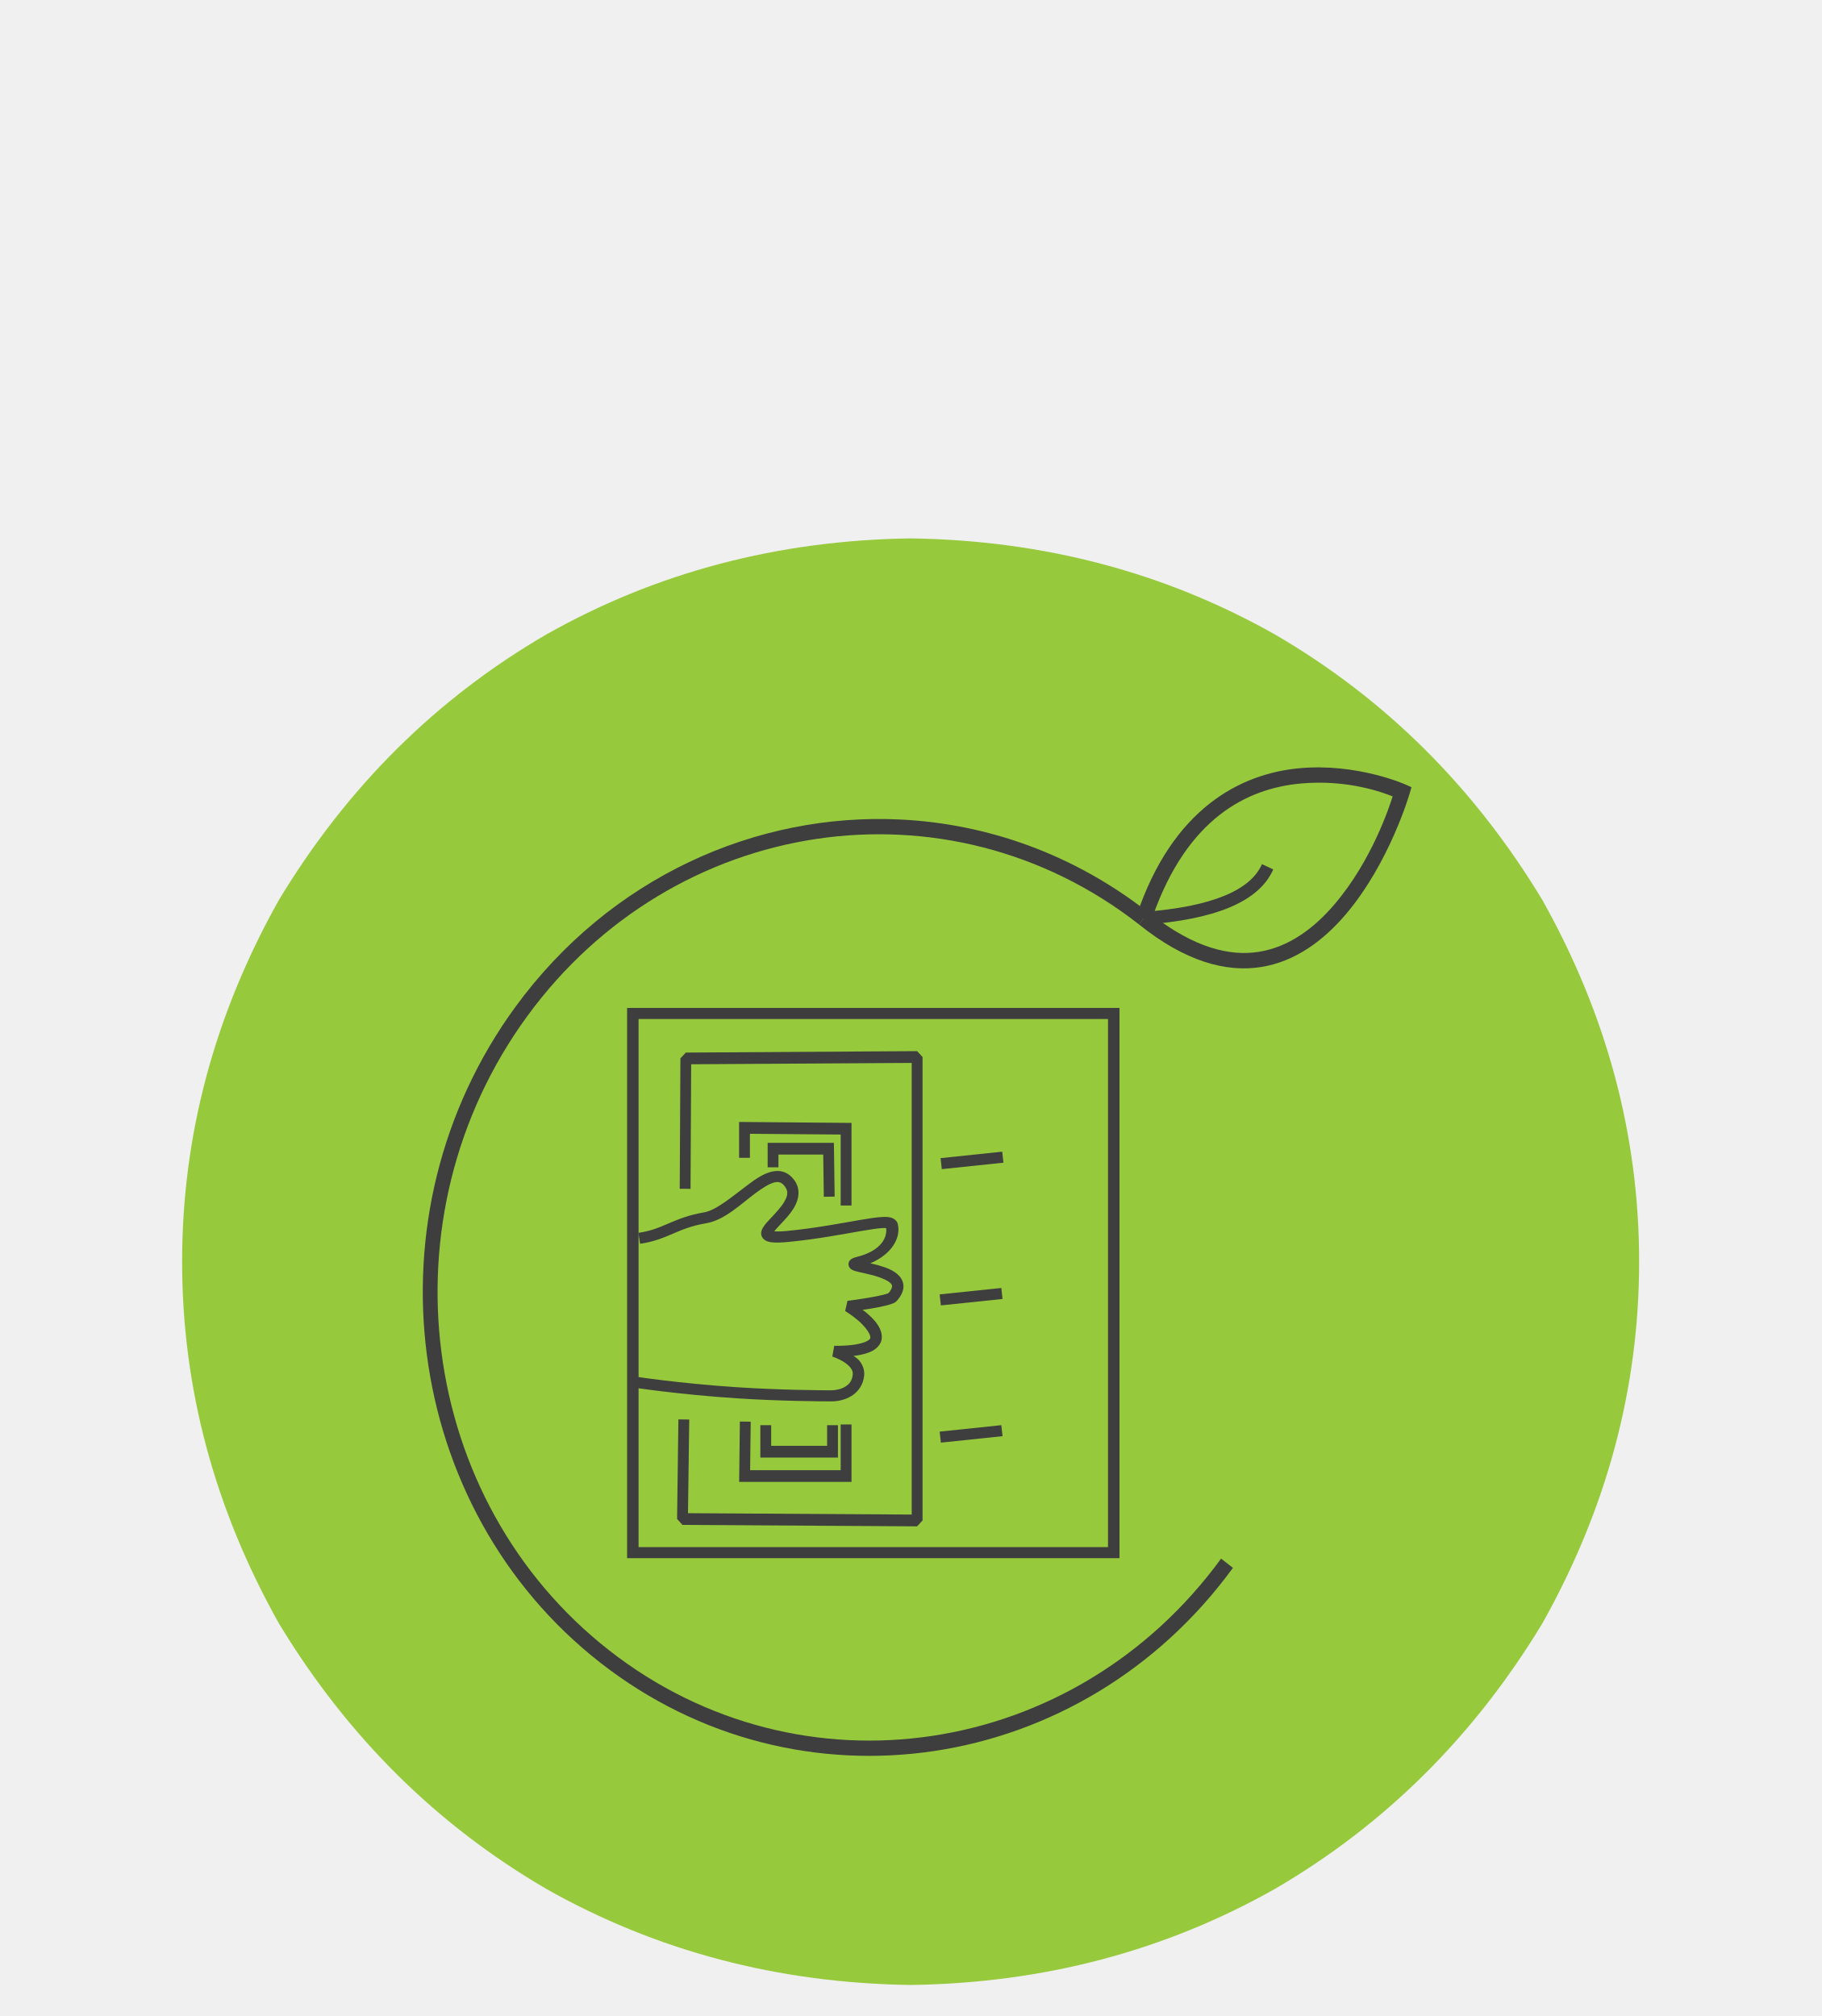
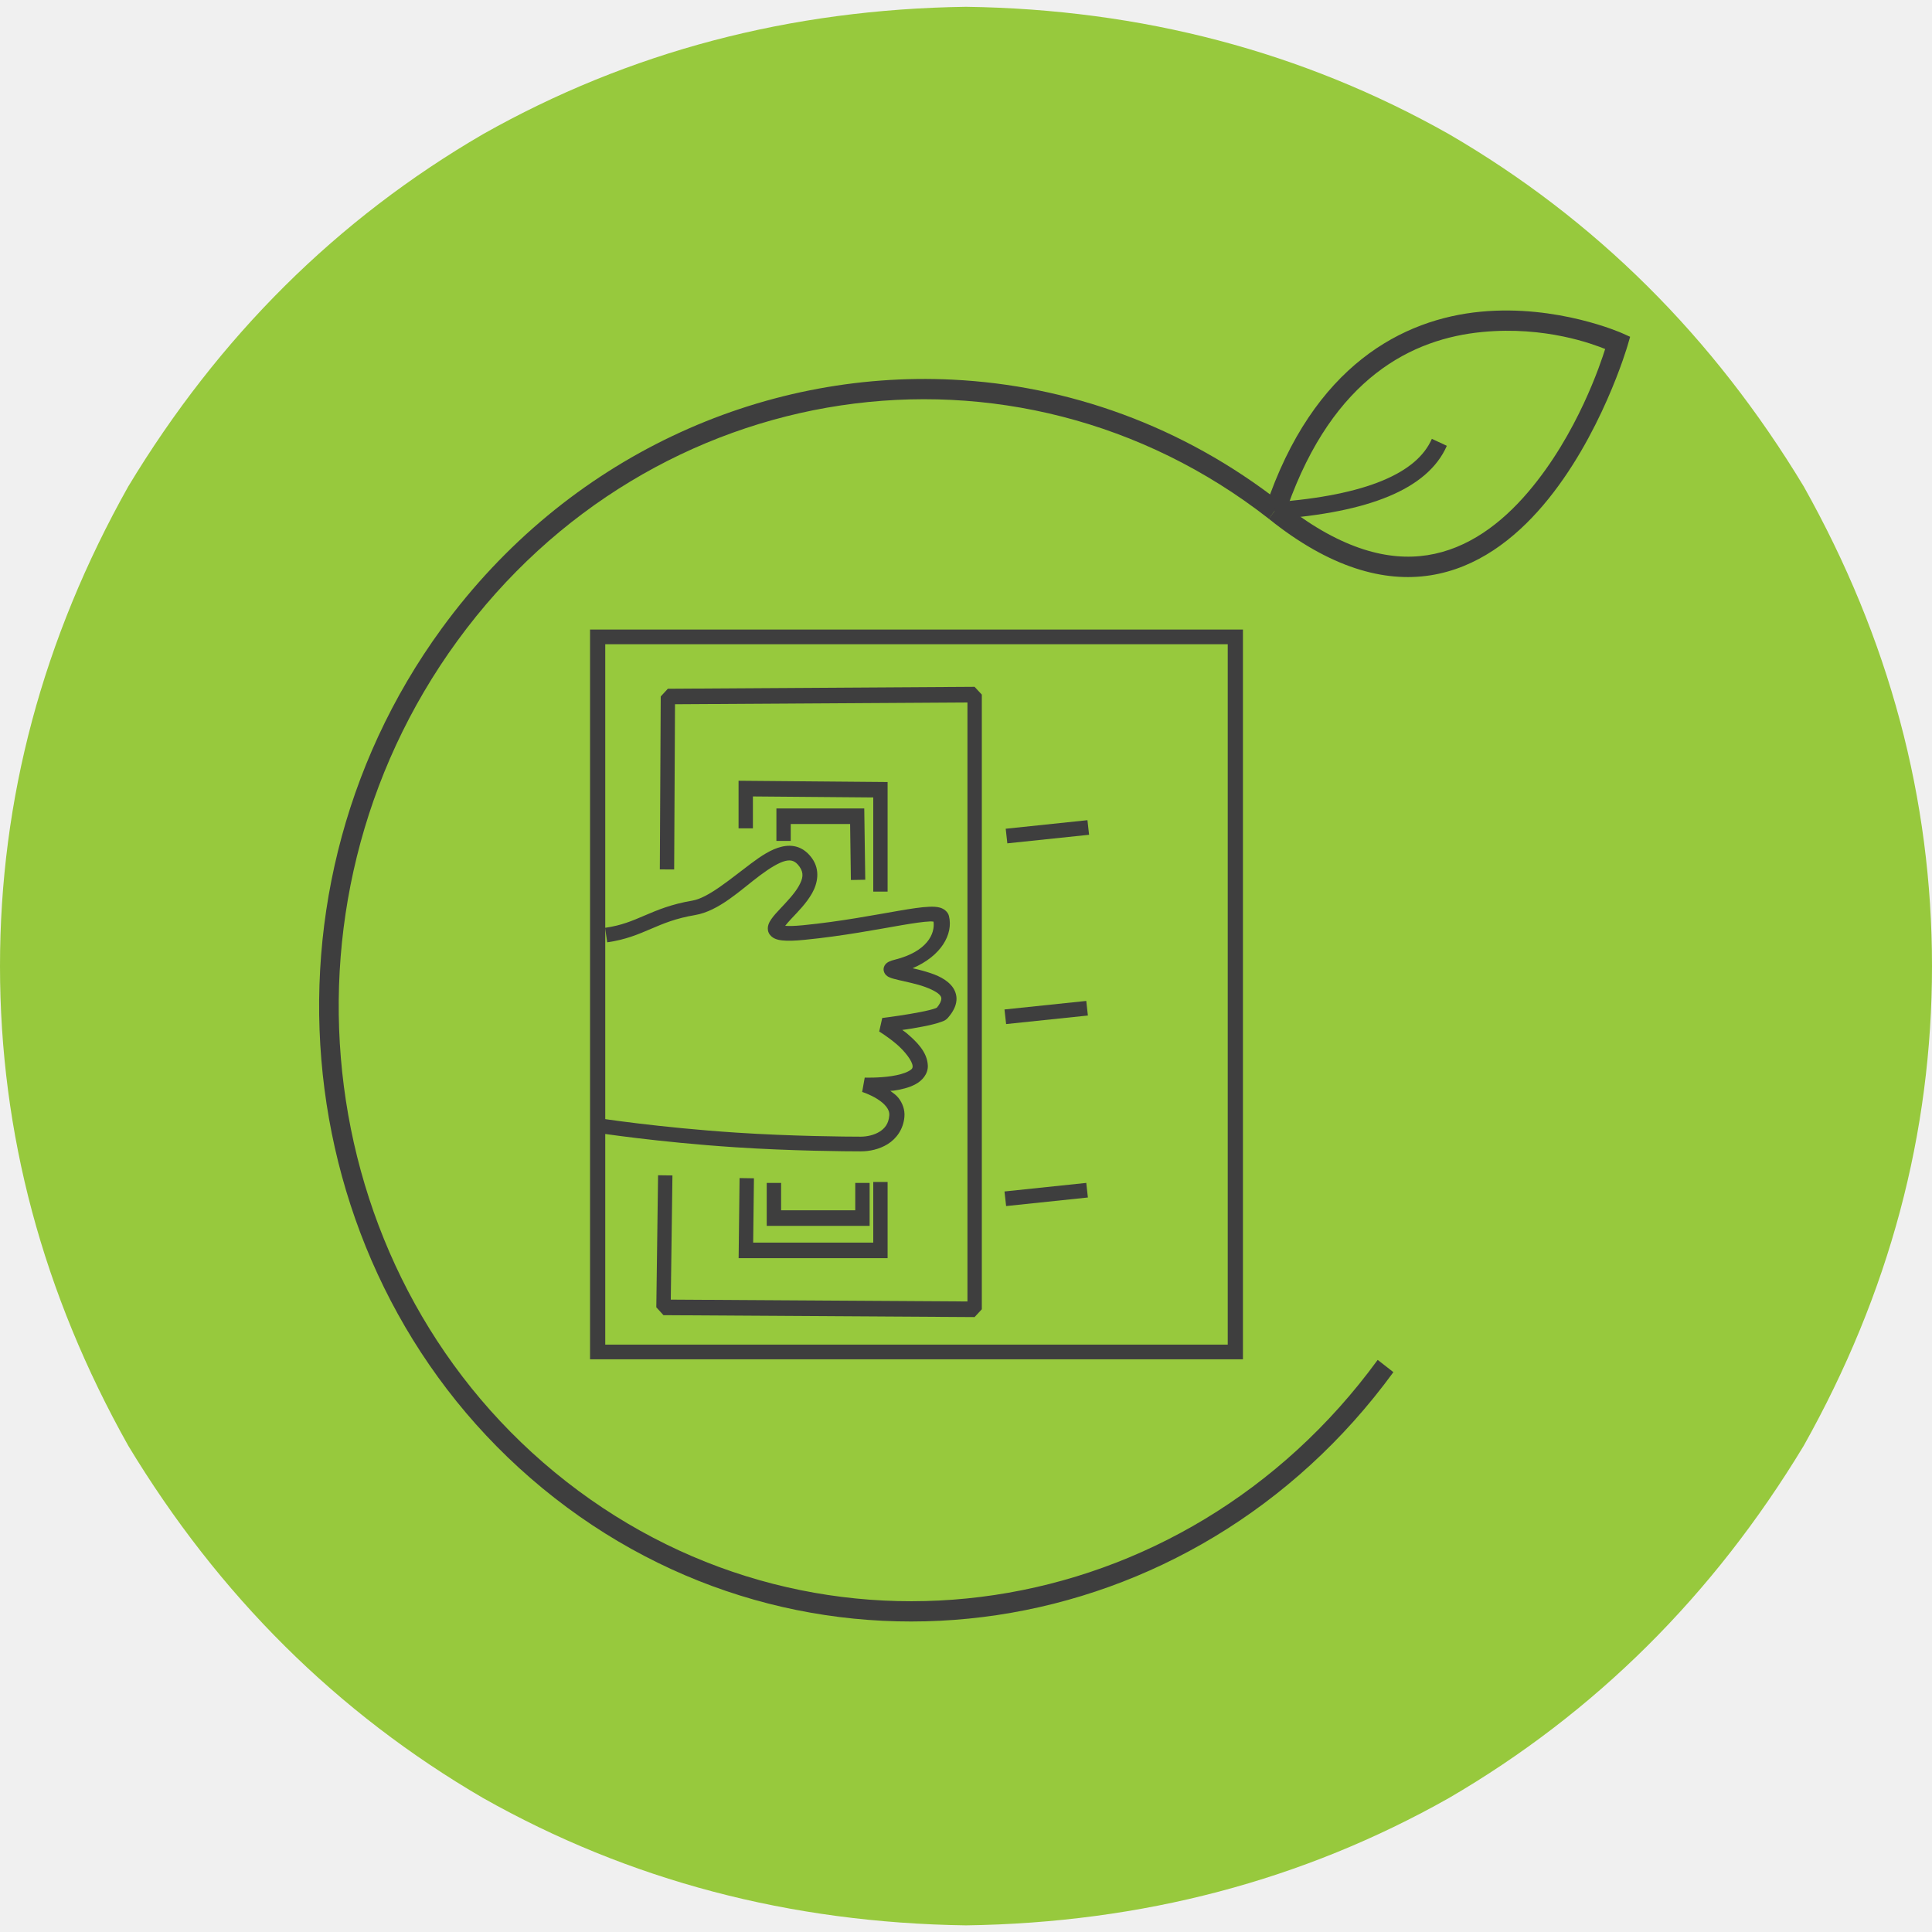
- <svg xmlns="http://www.w3.org/2000/svg" width="140" height="155" viewBox="0 0 140 155" fill="none">
+ <svg xmlns="http://www.w3.org/2000/svg" width="112" height="112" viewBox="14 41 112 112" fill="none">
  <path d="M70 152.615C80.204 152.471 89.538 150.01 98 145.231C106.462 140.299 113.317 133.491 118.564 124.81C123.521 115.974 126 106.706 126 97.005C126 87.304 123.521 78.035 118.564 69.2C113.317 60.508 106.462 53.701 98 48.778C89.538 44 80.204 41.538 70 41.394C59.796 41.538 50.462 44 42 48.778C33.538 53.701 26.683 60.508 21.436 69.2C16.479 78.035 14 87.304 14 97.005C14 106.706 16.479 115.974 21.436 124.81C26.683 133.491 33.538 140.299 42 145.231C50.462 150.01 59.796 152.471 70 152.615Z" fill="#97C93D" />
  <g clip-path="url(#clip0_2002_17)">
    <path d="M69.23 63.009C58.109 62.46 46.877 67.47 39.614 77.423C27.994 93.349 30.914 115.929 46.144 127.834C61.374 139.74 83.156 136.471 94.776 120.545L93.866 119.834C82.614 135.255 61.565 138.409 46.833 126.892C32.101 115.375 29.273 93.556 40.525 78.135C51.777 62.714 72.826 59.56 87.558 71.077L88.245 70.134C82.534 65.67 75.903 63.338 69.23 63.009Z" fill-rule="evenodd" clip-rule="evenodd" fill="#3E3E3E" />
    <path d="M99.834 59.07C95.37 59.498 90.13 62.137 87.363 70.413L87.902 70.607L87.552 71.073C91.089 73.917 94.233 74.773 96.922 74.352C99.612 73.931 101.78 72.264 103.461 70.286C106.822 66.33 108.353 61.03 108.353 61.03L108.5 60.524L108.032 60.314C108.032 60.314 104.298 58.642 99.834 59.07ZM99.938 60.245C103.591 59.895 106.366 60.955 107.053 61.232C106.803 62.023 105.46 66.144 102.604 69.505C101.035 71.352 99.089 72.819 96.751 73.184C94.505 73.536 91.823 72.855 88.63 70.402C91.306 62.862 95.888 60.633 99.938 60.245Z" fill-rule="evenodd" clip-rule="evenodd" fill="#3E3E3E" />
    <path d="M97.006 66.44C96.581 67.415 95.663 68.23 94.145 68.861C92.626 69.492 90.527 69.92 87.868 70.115L87.935 71.098C90.655 70.898 92.837 70.467 94.498 69.777C96.158 69.087 97.319 68.117 97.874 66.844L97.006 66.44Z" fill-rule="evenodd" clip-rule="evenodd" fill="#3E3E3E" />
    <path d="M48.205 77.495V119.8H86.055V77.495H48.205ZM49.087 78.346H85.173V118.949H49.087V78.346Z" fill-rule="evenodd" clip-rule="evenodd" fill="#3E3E3E" />
    <path d="M56.815 86.261V89.021H57.647V87.171L64.624 87.229V92.686H65.455V86.335L56.815 86.261Z" fill-rule="evenodd" clip-rule="evenodd" fill="#3E3E3E" />
    <path d="M59.009 87.867V89.749H59.84V88.769H63.282L63.327 92.014L64.16 92L64.102 87.867L59.009 87.867Z" fill-rule="evenodd" clip-rule="evenodd" fill="#3E3E3E" />
    <path d="M58.448 109.575V112.065H64.413V109.575H63.58V111.162H59.281V109.575H58.448Z" fill-rule="evenodd" clip-rule="evenodd" fill="#3E3E3E" />
    <path d="M56.874 109.294L56.819 113.937H65.455V109.686V109.52H64.624V109.686V113.034H57.662L57.707 109.307L56.874 109.294Z" fill-rule="evenodd" clip-rule="evenodd" fill="#3E3E3E" />
    <path d="M70.497 80.816L52.716 80.927L52.303 81.375L52.251 91.4L53.082 91.404L53.131 81.826L70.084 81.722V116.447L52.886 116.341L52.982 109.141L52.149 109.13L52.047 116.785L52.462 117.242L70.497 117.353L70.917 116.9V81.267L70.497 80.816Z" fill-rule="evenodd" clip-rule="evenodd" fill="#3E3E3E" />
    <path d="M77.04 88.547L72.302 89.043L72.396 89.889L77.135 89.393L77.04 88.547Z" fill-rule="evenodd" clip-rule="evenodd" fill="#3E3E3E" />
    <path d="M76.972 99.025L72.231 99.52L72.326 100.366L77.066 99.871L76.972 99.025Z" fill-rule="evenodd" clip-rule="evenodd" fill="#3E3E3E" />
    <path d="M76.972 109.574L72.231 110.071L72.326 110.917L77.066 110.42L76.972 109.574Z" fill-rule="evenodd" clip-rule="evenodd" fill="#3E3E3E" />
    <path d="M59.32 90.083C58.699 90.231 58.125 90.62 57.533 91.062C56.348 91.947 55.064 93.053 54.136 93.21C52.92 93.415 52.105 93.759 51.38 94.069C50.656 94.379 50.027 94.652 49.075 94.786L49.202 95.627C50.271 95.477 51.014 95.156 51.737 94.847C52.46 94.538 53.17 94.237 54.289 94.048C55.694 93.811 56.945 92.578 58.072 91.737C58.635 91.317 59.161 90.997 59.53 90.909C59.715 90.865 59.849 90.872 59.968 90.916C60.087 90.96 60.213 91.048 60.355 91.252C60.613 91.623 60.548 91.937 60.302 92.374C60.055 92.811 59.607 93.278 59.222 93.687C59.029 93.891 58.854 94.081 58.718 94.277C58.649 94.375 58.588 94.476 58.547 94.601C58.506 94.726 58.486 94.894 58.556 95.06C58.626 95.226 58.773 95.346 58.912 95.409C59.051 95.472 59.191 95.5 59.351 95.517C59.672 95.552 60.08 95.538 60.646 95.482C62.874 95.263 64.845 94.879 66.26 94.636C66.967 94.515 67.54 94.431 67.904 94.417C68.016 94.412 68.055 94.422 68.118 94.428C68.213 95.129 67.753 96.161 65.879 96.633C65.751 96.665 65.652 96.694 65.55 96.742C65.499 96.766 65.444 96.792 65.38 96.85C65.315 96.909 65.229 97.023 65.223 97.18C65.217 97.336 65.3 97.463 65.362 97.525C65.425 97.588 65.476 97.615 65.522 97.638C65.615 97.686 65.697 97.71 65.789 97.736C66.159 97.842 66.71 97.939 67.25 98.092C67.789 98.245 68.29 98.475 68.467 98.669C68.555 98.766 68.577 98.822 68.569 98.923C68.56 99.025 68.496 99.202 68.283 99.45C68.362 99.359 68.321 99.418 68.235 99.45C68.148 99.482 68.014 99.521 67.858 99.56C67.544 99.637 67.132 99.715 66.728 99.783C65.921 99.918 65.144 100.015 65.144 100.015L64.968 100.798C64.968 100.798 65.466 101.099 65.965 101.523C66.464 101.947 66.893 102.516 66.905 102.803C66.91 102.93 66.87 102.99 66.649 103.109C66.428 103.228 66.06 103.326 65.681 103.383C64.922 103.498 64.129 103.47 64.129 103.47L63.98 104.301C63.98 104.301 64.428 104.44 64.851 104.705C65.063 104.837 65.26 104.999 65.385 105.165C65.51 105.331 65.568 105.484 65.552 105.672C65.51 106.152 65.293 106.416 64.982 106.61C64.671 106.804 64.248 106.894 63.904 106.894C63.078 106.894 59.894 106.87 56.694 106.66C52.184 106.363 48.717 105.823 48.717 105.823L48.575 106.663C48.575 106.663 52.082 107.21 56.634 107.509C59.869 107.722 63.06 107.745 63.904 107.745C64.395 107.745 64.963 107.634 65.461 107.325C65.958 107.015 66.367 106.473 66.43 105.744C66.466 105.327 66.315 104.952 66.098 104.665C65.96 104.482 65.781 104.367 65.61 104.236C65.713 104.225 65.713 104.24 65.817 104.224C66.252 104.159 66.697 104.057 67.077 103.852C67.458 103.647 67.807 103.26 67.787 102.77C67.754 101.968 67.11 101.363 66.547 100.885C66.424 100.78 66.419 100.796 66.303 100.707C66.554 100.67 66.584 100.672 66.879 100.622C67.296 100.552 67.722 100.472 68.076 100.384C68.253 100.341 68.412 100.295 68.551 100.243C68.691 100.191 68.81 100.167 68.96 99.994C69.247 99.661 69.418 99.332 69.447 98.993C69.476 98.654 69.337 98.334 69.13 98.107C68.717 97.653 68.094 97.445 67.498 97.276C67.253 97.207 67.122 97.182 66.9 97.131C68.554 96.426 69.274 95.163 69.011 94.098C68.947 93.84 68.694 93.672 68.495 93.617C68.295 93.562 68.098 93.557 67.868 93.566C67.408 93.584 66.821 93.675 66.105 93.798C64.671 94.044 62.733 94.422 60.556 94.636C60.054 94.686 59.727 94.689 59.518 94.671C59.606 94.558 59.718 94.426 59.875 94.259C60.25 93.86 60.748 93.364 61.077 92.781C61.406 92.198 61.547 91.437 61.087 90.776C60.87 90.464 60.596 90.235 60.281 90.12C59.966 90.004 59.631 90.009 59.32 90.083Z" fill-rule="evenodd" clip-rule="evenodd" fill="#3E3E3E" />
  </g>
  <defs>
    <clipPath id="clip0_2002_17">
      <rect width="76" height="76" fill="white" transform="translate(32.5 59)" />
    </clipPath>
  </defs>
</svg>
